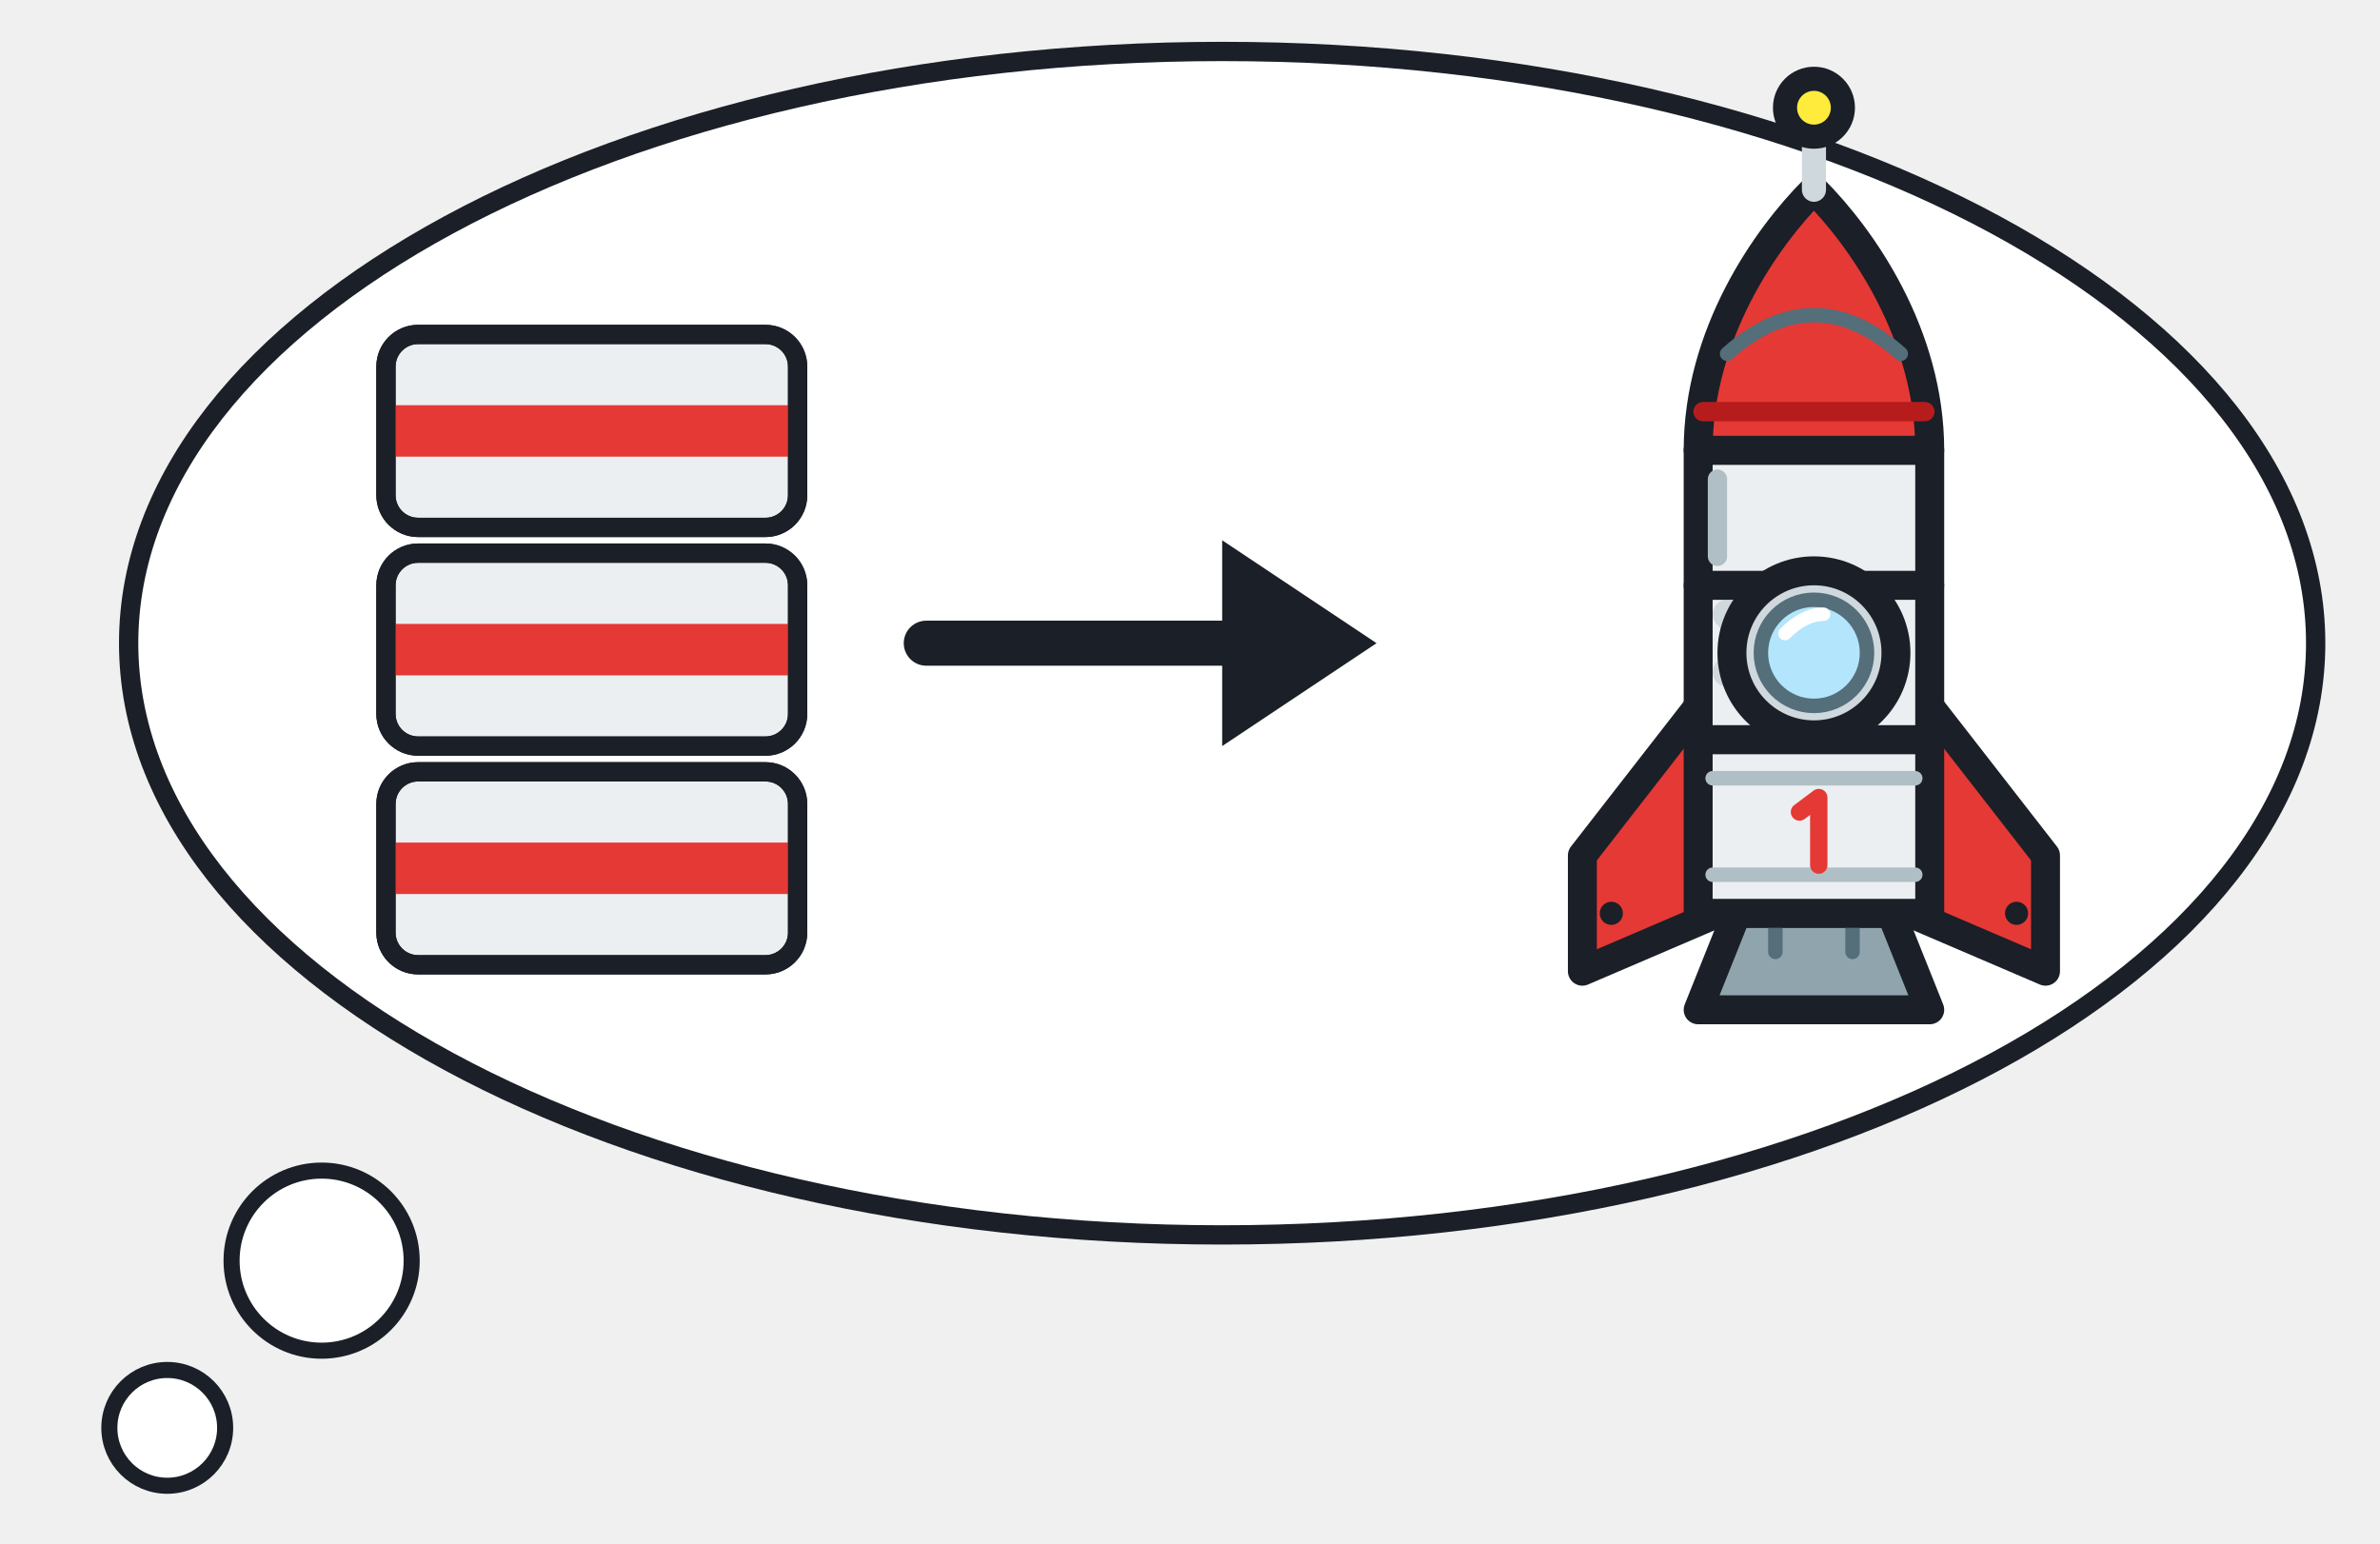
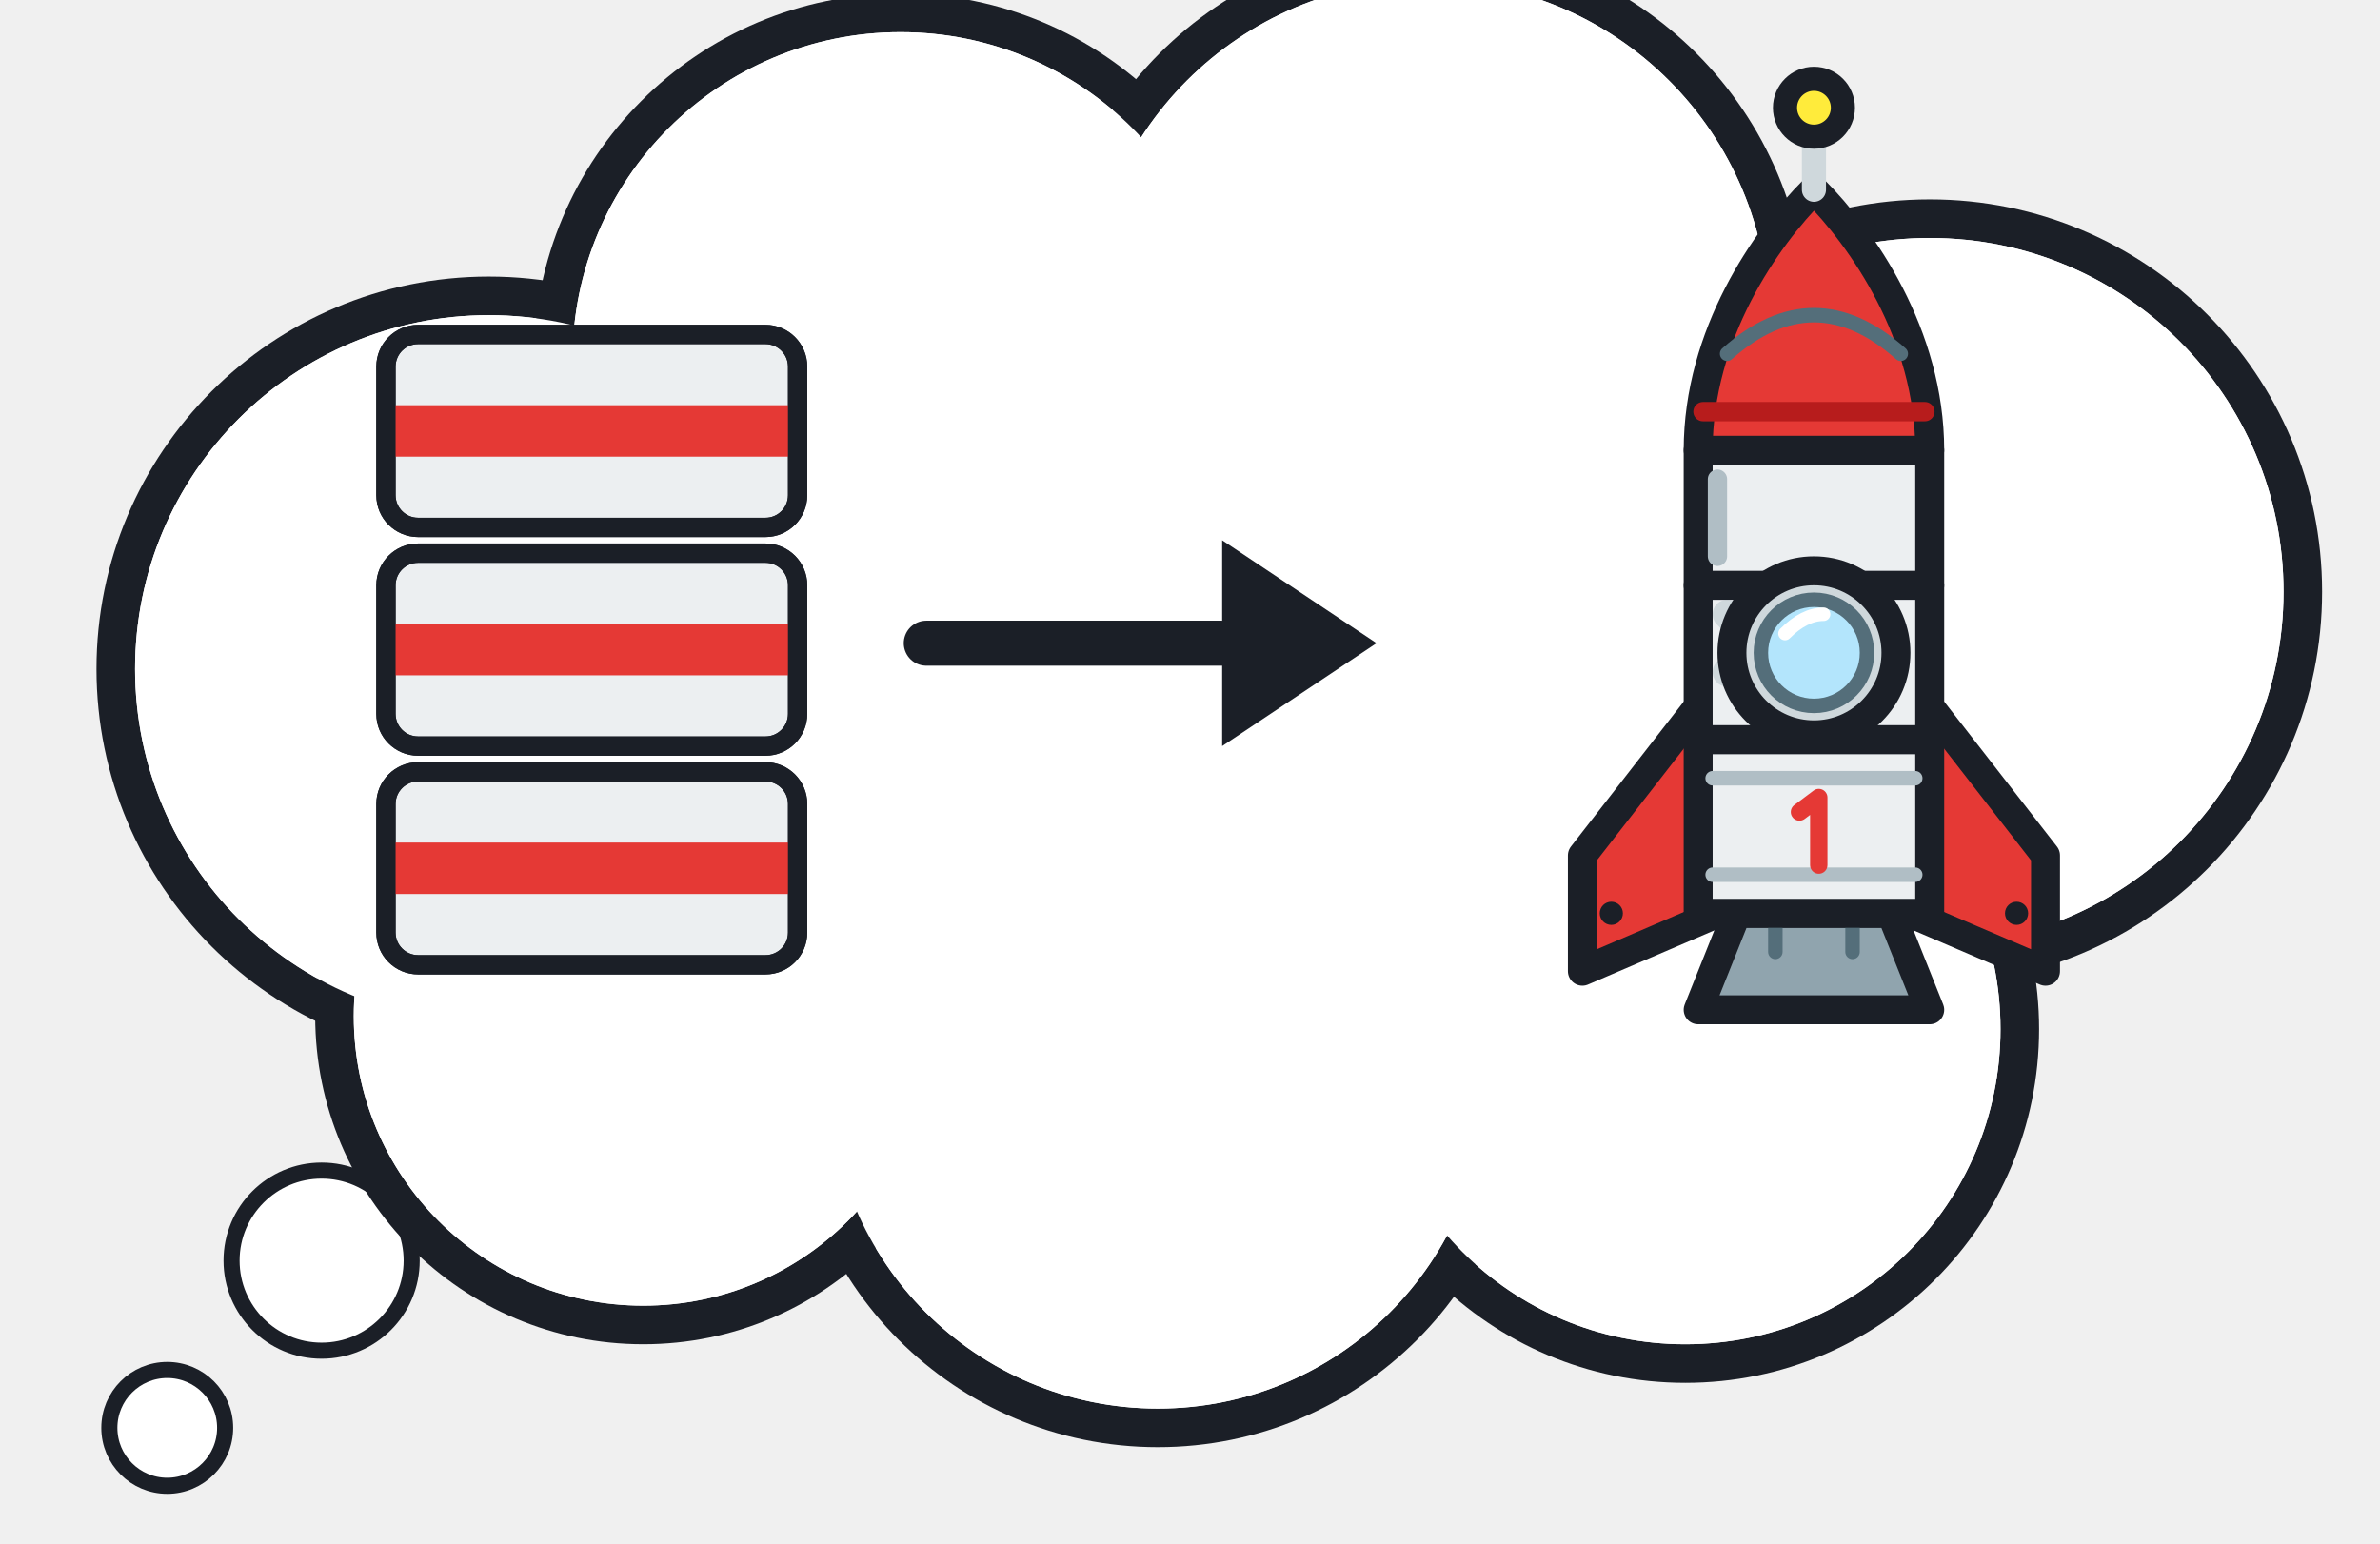
<svg xmlns="http://www.w3.org/2000/svg" width="370" height="240" viewBox="0 0 370 240">
  <circle cx="26" cy="222" r="9" fill="#ffffff" stroke="#1b1f27" stroke-width="2.5" stroke-linejoin="round" stroke-linecap="round" />
  <circle cx="50" cy="196" r="14" fill="#ffffff" stroke="#1b1f27" stroke-width="2.5" stroke-linejoin="round" stroke-linecap="round" />
-   <ellipse cx="190" cy="100" rx="170" ry="92" fill="#ffffff" stroke="#1b1f27" stroke-width="3" stroke-linejoin="round" stroke-linecap="round" />
+   <circle cx="76" cy="104" r="58" fill="#ffffff" stroke="#1b1f27" stroke-width="6" />
+   <circle cx="140" cy="56" r="54" fill="#ffffff" stroke="#1b1f27" stroke-width="6" />
+   <circle cx="222" cy="50" r="56" fill="#ffffff" stroke="#1b1f27" stroke-width="6" />
+   <circle cx="300" cy="92" r="58" fill="#ffffff" stroke="#1b1f27" stroke-width="6" />
+   <circle cx="262" cy="160" r="52" fill="#ffffff" stroke="#1b1f27" stroke-width="6" />
+   <circle cx="180" cy="168" r="54" fill="#ffffff" stroke="#1b1f27" stroke-width="6" />
+   <circle cx="100" cy="158" r="48" fill="#ffffff" stroke="#1b1f27" stroke-width="6" />
+   <circle cx="76" cy="104" r="55" fill="#ffffff" />
+   <circle cx="140" cy="56" r="51" fill="#ffffff" />
+   <circle cx="222" cy="50" r="53" fill="#ffffff" />
+   <circle cx="300" cy="92" r="55" fill="#ffffff" />
+   <circle cx="262" cy="160" r="49" fill="#ffffff" />
+   <circle cx="180" cy="168" r="51" fill="#ffffff" />
+   <circle cx="100" cy="158" r="45" fill="#ffffff" />
+   <circle cx="190" cy="108" r="84" fill="#ffffff" />
  <g>
    <rect x="60" y="120" width="64" height="30" rx="5" fill="#eceff1" stroke="#1b1f27" stroke-width="3" stroke-linejoin="round" stroke-linecap="round" />
    <rect x="60" y="131" width="64" height="8" fill="#e53935" />
    <rect x="60" y="120" width="64" height="30" rx="5" fill="none" stroke="#1b1f27" stroke-width="3" />
  </g>
  <g>
    <rect x="60" y="86" width="64" height="30" rx="5" fill="#eceff1" stroke="#1b1f27" stroke-width="3" stroke-linejoin="round" stroke-linecap="round" />
    <rect x="60" y="97" width="64" height="8" fill="#e53935" />
    <rect x="60" y="86" width="64" height="30" rx="5" fill="none" stroke="#1b1f27" stroke-width="3" />
  </g>
  <g>
    <rect x="60" y="52" width="64" height="30" rx="5" fill="#eceff1" stroke="#1b1f27" stroke-width="3" stroke-linejoin="round" stroke-linecap="round" />
    <rect x="60" y="63" width="64" height="8" fill="#e53935" />
    <rect x="60" y="52" width="64" height="30" rx="5" fill="none" stroke="#1b1f27" stroke-width="3" />
  </g>
  <path d="M144 100 H190" fill="none" stroke="#1b1f27" stroke-width="7" stroke-linejoin="round" stroke-linecap="round" />
  <polygon points="190,84 214,100 190,116" fill="#1b1f27" />
  <g transform="translate(234 22) scale(1.5)">
    <g>
      <path d="M22 56 L8 74 V86 L22 80 Z" fill="#e53935" stroke="#1b1f27" stroke-width="3" stroke-linejoin="round" stroke-linecap="round" />
      <circle cx="11" cy="80" r="1.2" fill="#1b1f27" />
    </g>
    <g>
      <path d="M42 56 L56 74 V86 L42 80 Z" fill="#e53935" stroke="#1b1f27" stroke-width="3" stroke-linejoin="round" stroke-linecap="round" />
      <circle cx="53" cy="80" r="1.2" fill="#1b1f27" />
    </g>
    <g>
      <path d="M24 80 H40 L44 90 H20 Z" fill="#90a4ae" stroke="#1b1f27" stroke-width="3" stroke-linejoin="round" stroke-linecap="round" />
      <path d="M28 80 V84 M36 80 V84" fill="none" stroke="#546e7a" stroke-width="1.5" stroke-linejoin="round" stroke-linecap="round" />
    </g>
    <g>
      <rect x="20" y="62" width="24" height="18" fill="#eceff1" stroke="#1b1f27" stroke-width="3" stroke-linejoin="round" stroke-linecap="round" />
      <path d="M21.5 66 H42.5 M21.5 76 H42.5" fill="none" stroke="#b0bec5" stroke-width="1.5" stroke-linejoin="round" stroke-linecap="round" />
      <path d="M30.5 69.5 L32.5 68 V75" fill="none" stroke="#e53935" stroke-width="1.8" stroke-linejoin="round" stroke-linecap="round" />
    </g>
    <g>
      <rect x="20" y="46" width="24" height="16" fill="#eceff1" stroke="#1b1f27" stroke-width="3" stroke-linejoin="round" stroke-linecap="round" />
      <path d="M23 49 L29 55 M29 49 L23 55" fill="none" stroke="#cfd8dc" stroke-width="3" stroke-linejoin="round" stroke-linecap="round" />
    </g>
    <g>
      <rect x="20" y="32" width="24" height="14" fill="#eceff1" stroke="#1b1f27" stroke-width="3" stroke-linejoin="round" stroke-linecap="round" />
      <path d="M22 35 V43" fill="none" stroke="#b0bec5" stroke-width="2" stroke-linejoin="round" stroke-linecap="round" />
    </g>
    <g>
      <path d="M20 32 C20 20 27 10 32 5 C37 10 44 20 44 32 Z" fill="#e53935" stroke="#1b1f27" stroke-width="3" stroke-linejoin="round" stroke-linecap="round" />
      <path d="M20.5 28 H43.5" fill="none" stroke="#b71c1c" stroke-width="2" stroke-linejoin="round" stroke-linecap="round" />
      <path d="M23 22 Q32 14 41 22" fill="none" stroke="#546e7a" stroke-width="1.5" stroke-linejoin="round" stroke-linecap="round" />
    </g>
    <g>
      <circle cx="32" cy="53" r="8.5" fill="#cfd8dc" stroke="#1b1f27" stroke-width="3" stroke-linejoin="round" stroke-linecap="round" />
      <circle cx="32" cy="53" r="5.5" fill="#b3e5fc" stroke="#546e7a" stroke-width="1.5" />
      <path d="M29 51 q2 -2 4 -2" fill="none" stroke="#ffffff" stroke-width="1.4" stroke-linejoin="round" stroke-linecap="round" />
    </g>
    <g>
      <path d="M32 5 V-1" fill="none" stroke="#cfd8dc" stroke-width="2.5" stroke-linejoin="round" stroke-linecap="round" />
      <circle cx="32" cy="-3.5" r="3" fill="#ffeb3b" stroke="#1b1f27" stroke-width="2.5" stroke-linejoin="round" stroke-linecap="round" />
    </g>
  </g>
</svg>
